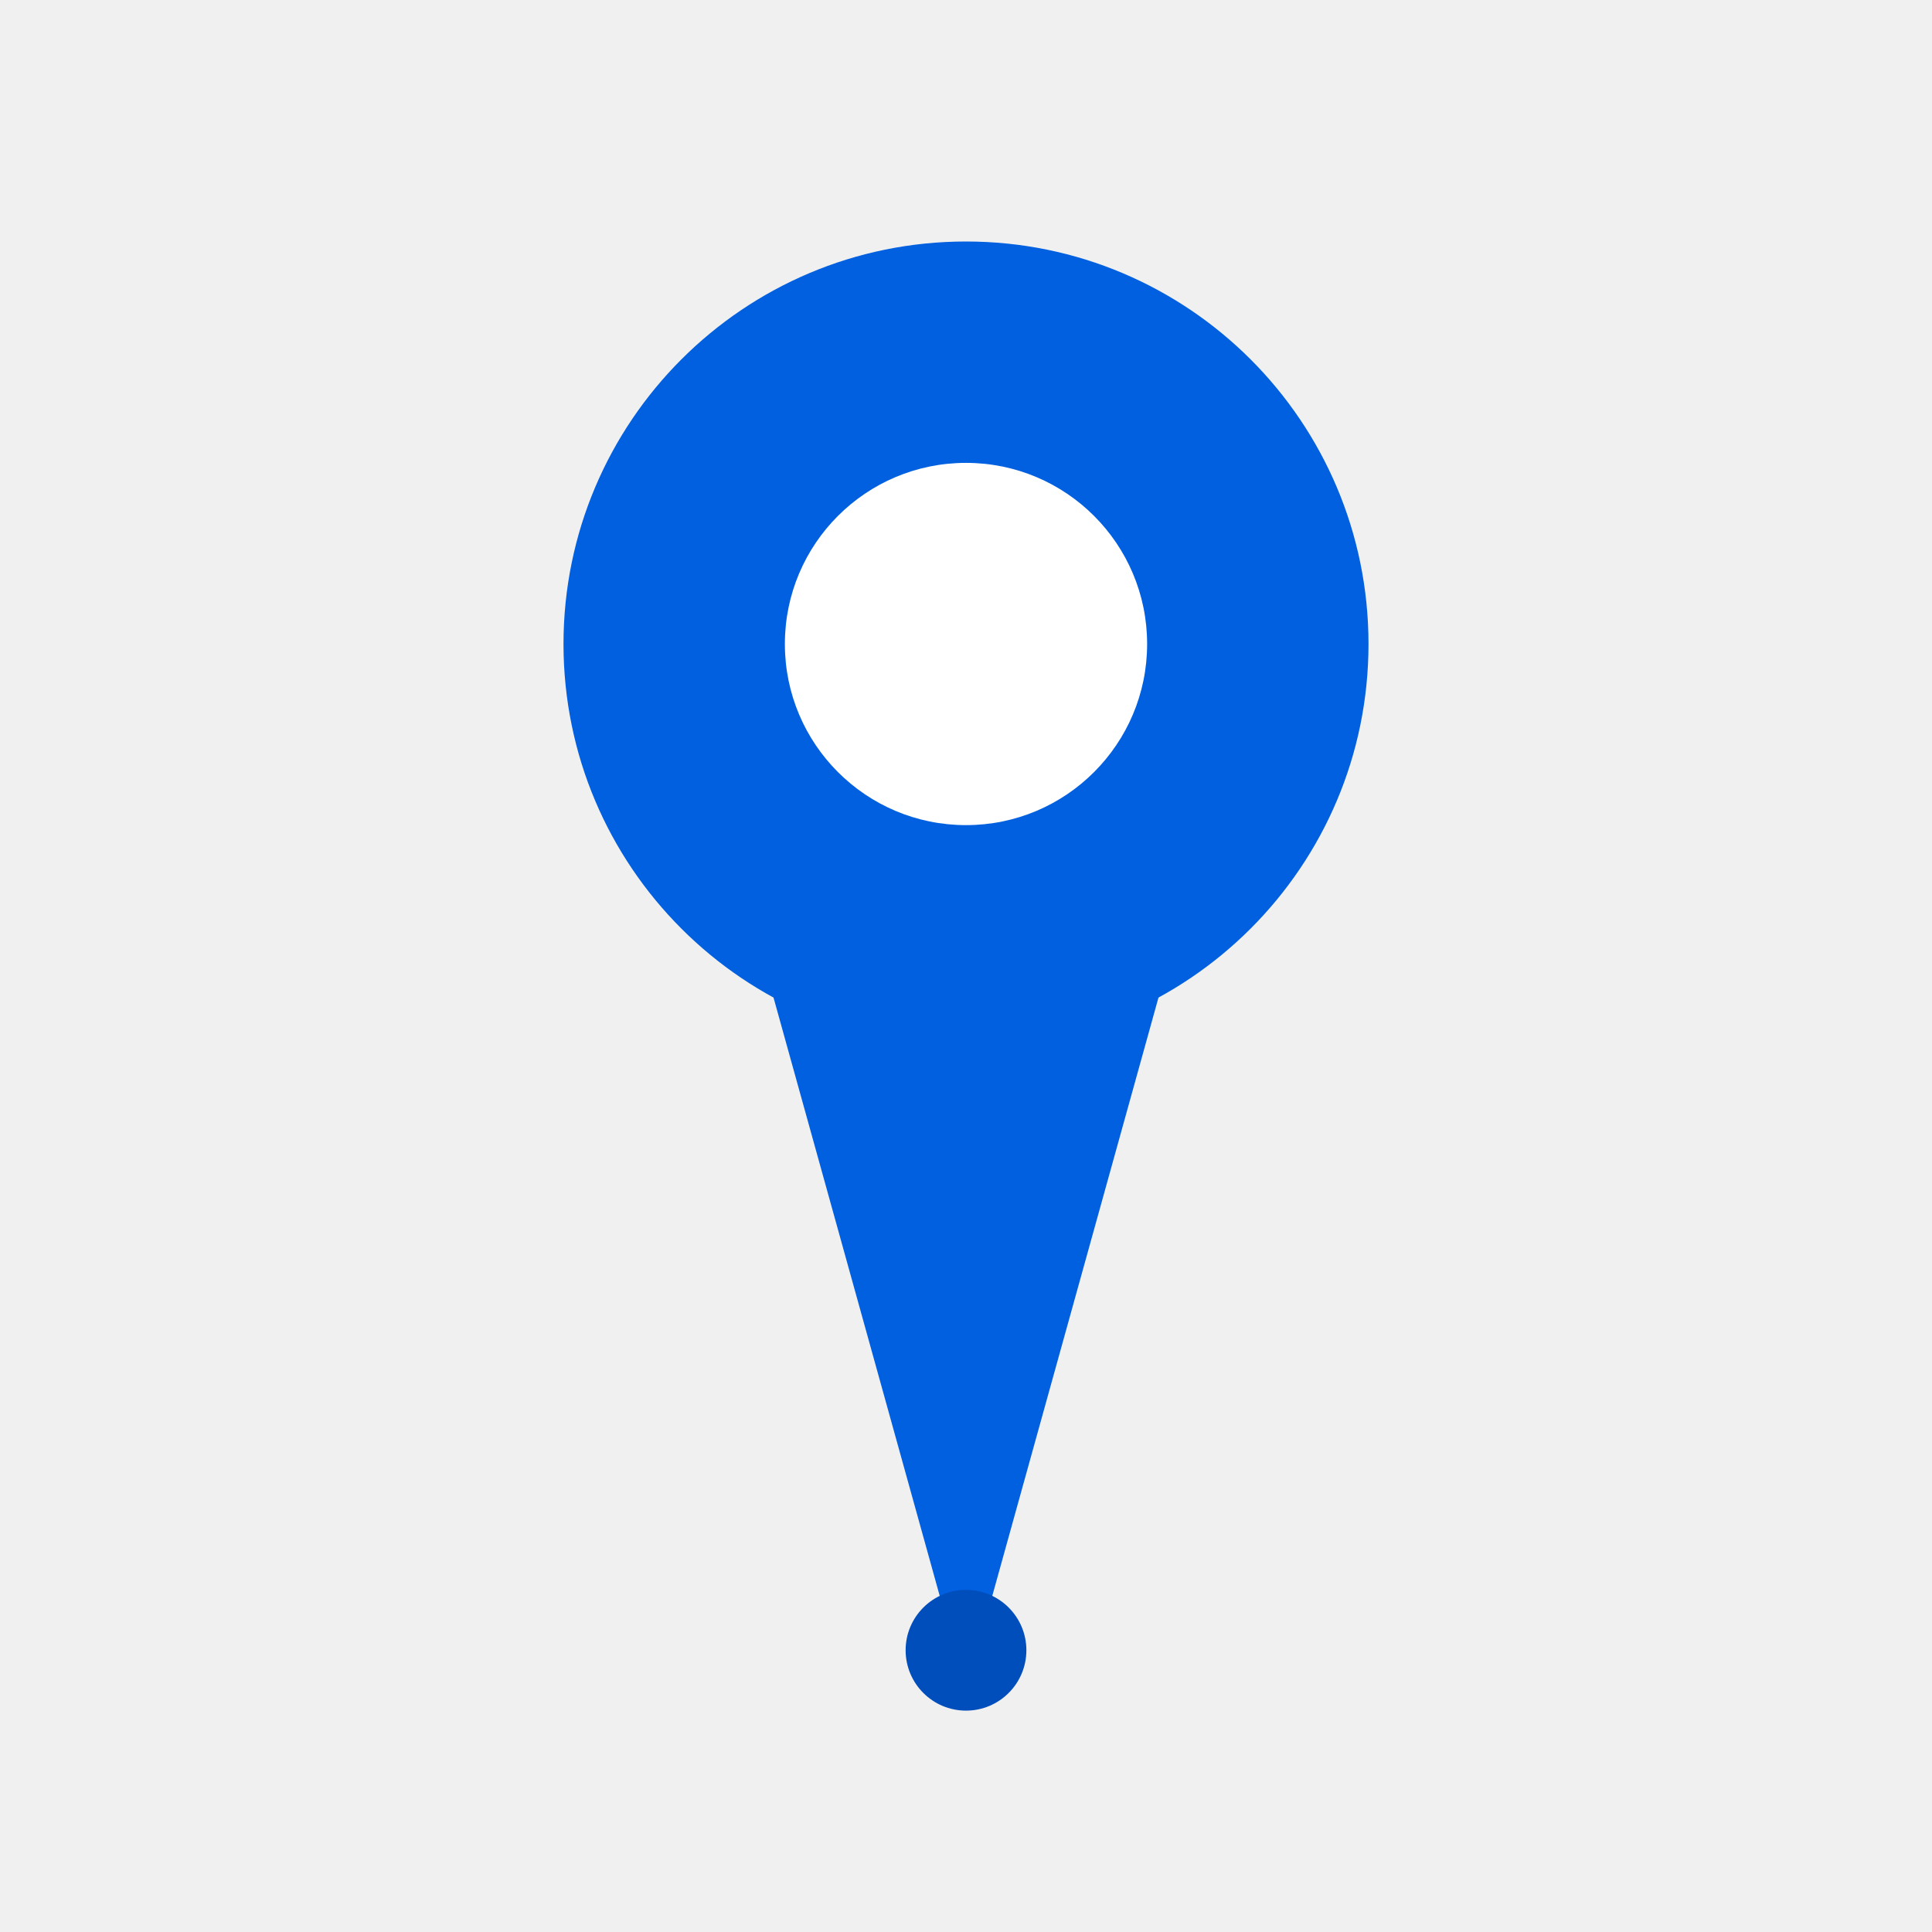
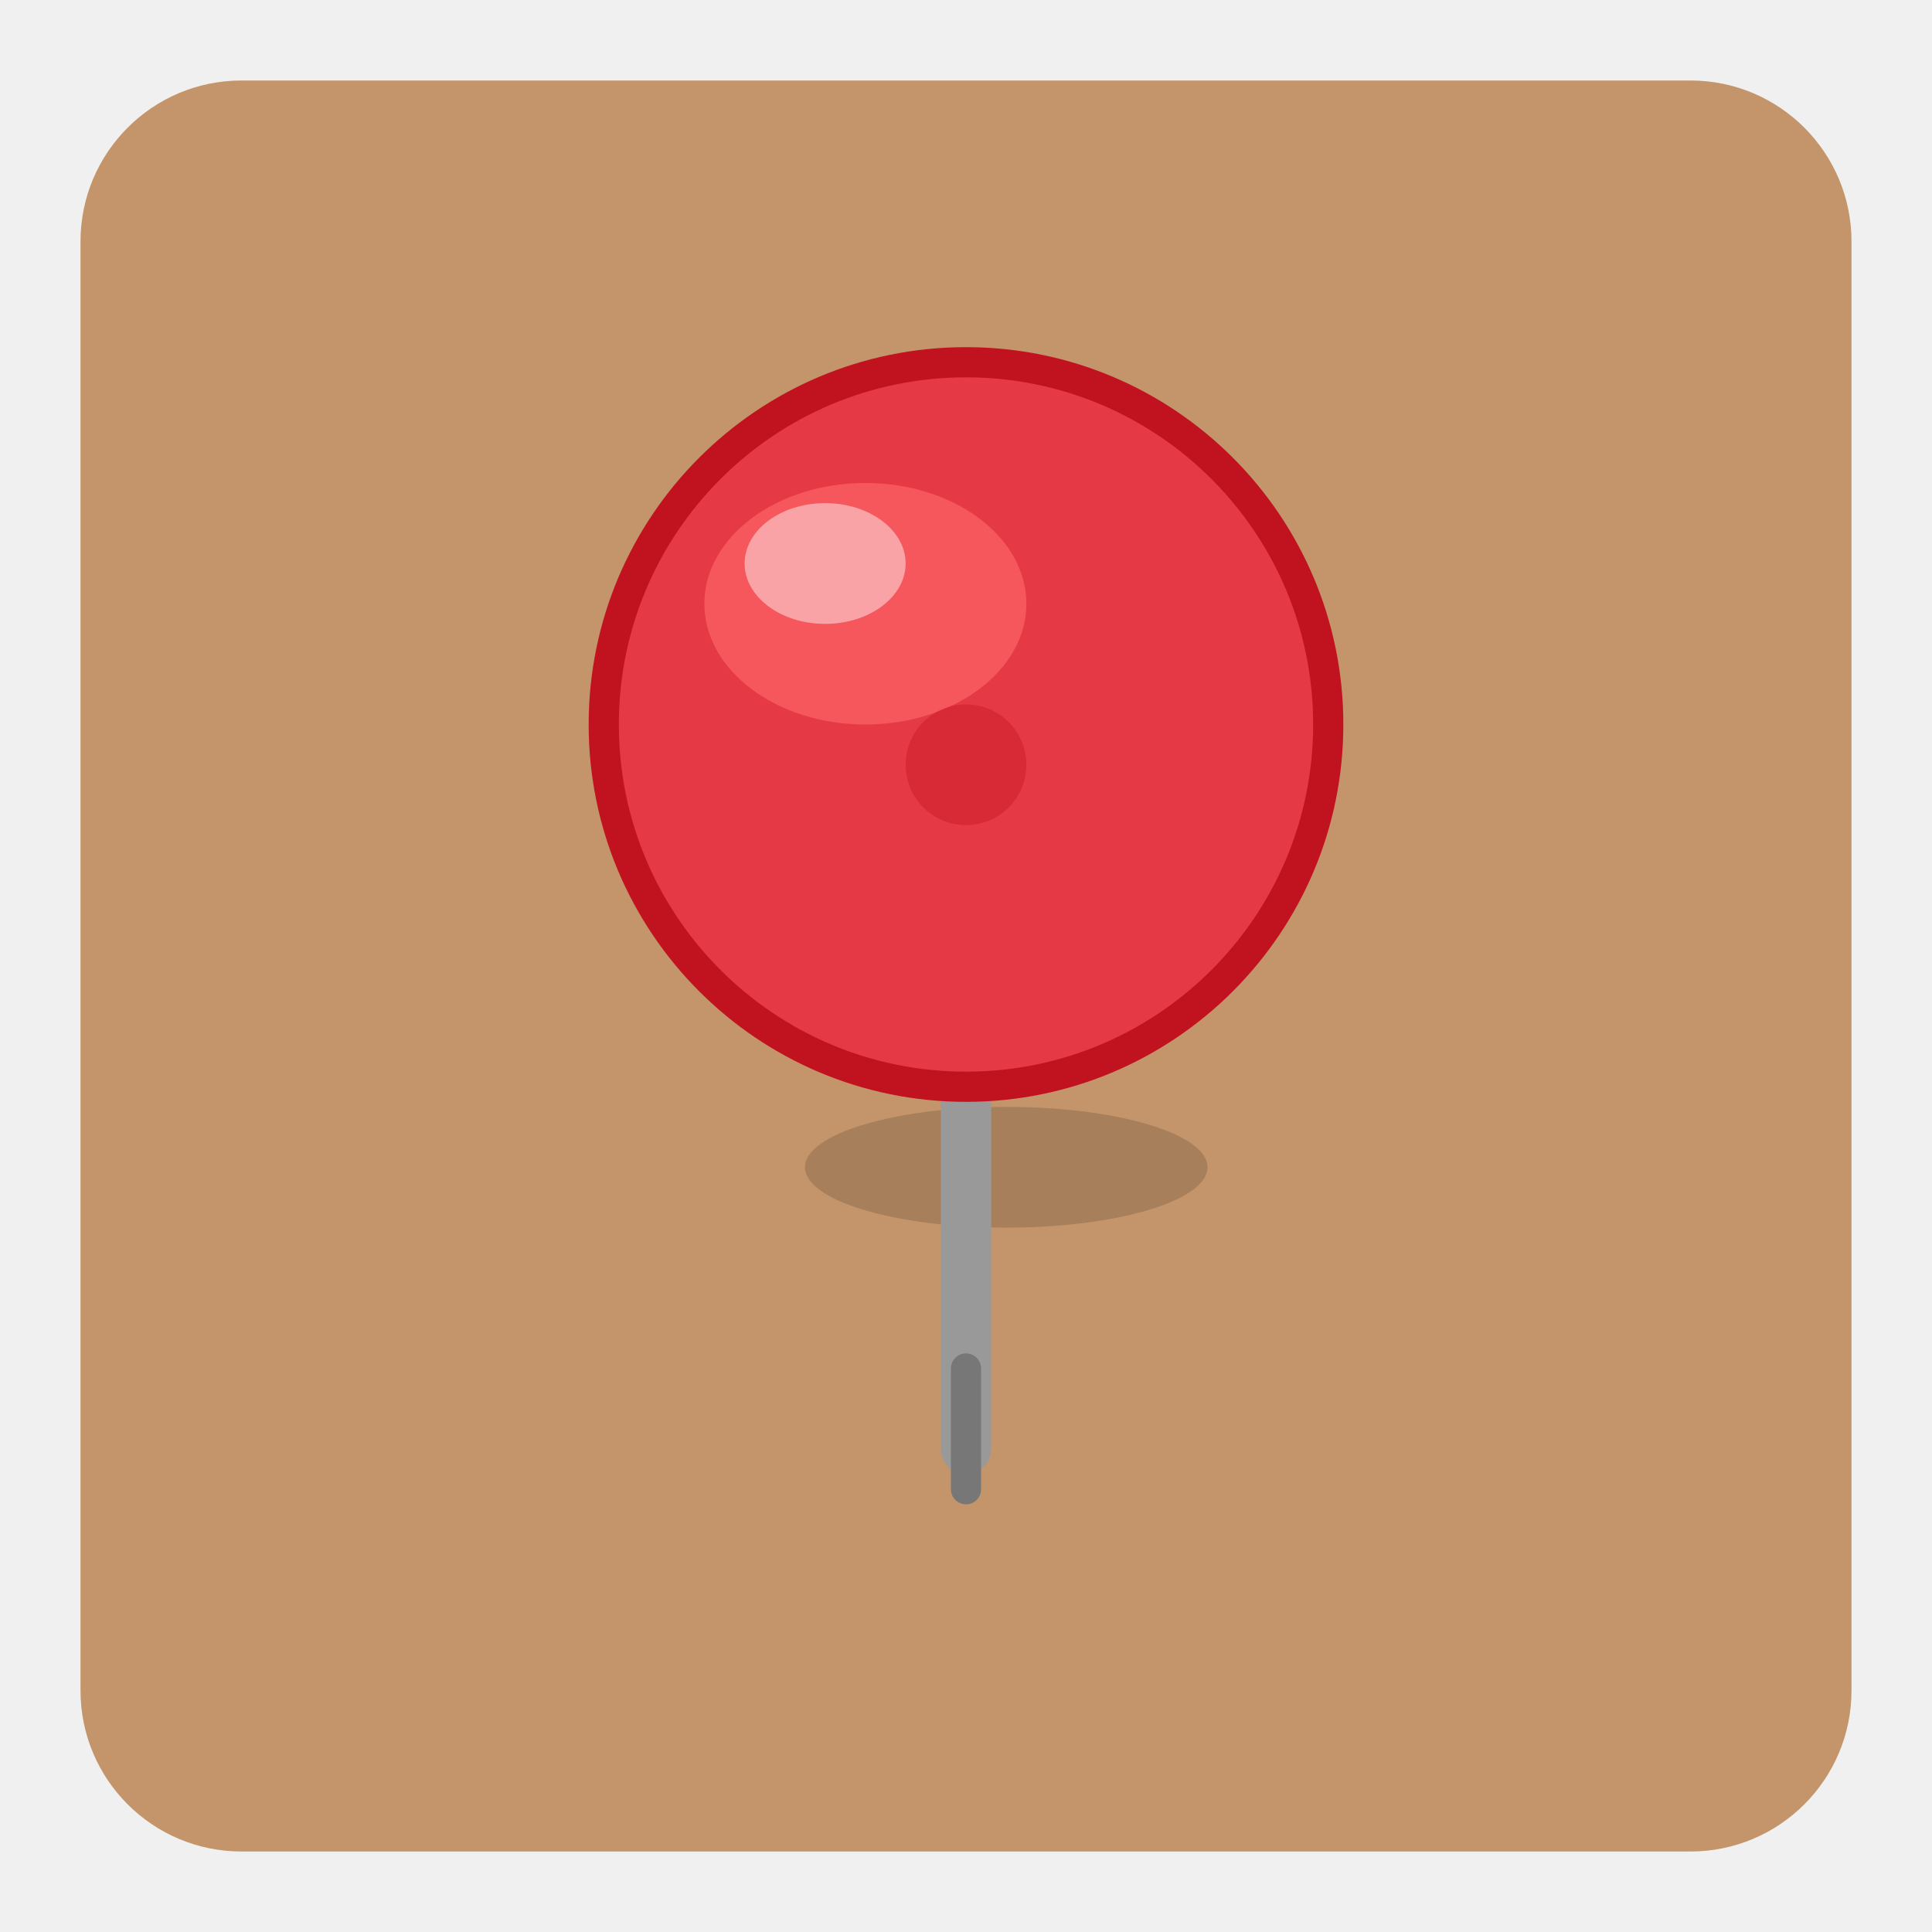
<svg xmlns="http://www.w3.org/2000/svg" viewBox="0 0 96 96">
-   <circle cx="48" cy="32" r="20" fill="#0060df" />
-   <circle cx="48" cy="32" r="9" fill="#fff" />
-   <polygon points="38,48 58,48 48,84" fill="#0060df" />
-   <circle cx="48" cy="82" r="3" fill="#004ebc" />
+   <rect x="4" y="4" width="88" height="88" rx="8" fill="#c4956a" />
+   <rect x="4" y="4" width="88" height="88" rx="8" fill="url(#cork)" opacity="0.4" />
+   <defs>
+     <filter id="cork">
+       <feTurbulence type="fractalNoise" baseFrequency="0.9" numOctaves="4" seed="2" />
+       <feColorMatrix type="saturate" values="0" />
+     </filter>
+   </defs>
+   <ellipse cx="50" cy="58" rx="10" ry="3" fill="rgba(0,0,0,0.15)" />
+   <line x1="48" y1="48" x2="48" y2="72" stroke="#999" stroke-width="2.5" stroke-linecap="round" />
+   <line x1="48" y1="68" x2="48" y2="74" stroke="#777" stroke-width="1.5" stroke-linecap="round" />
+   <circle cx="48" cy="36" r="18" fill="#e63946" />
+   <ellipse cx="43" cy="30" rx="8" ry="6" fill="#ff6b6b" opacity="0.6" />
+   <ellipse cx="41" cy="28" rx="4" ry="3" fill="#fff" opacity="0.45" />
+   <circle cx="48" cy="36" r="18" fill="none" stroke="#c1121f" stroke-width="1.5" />
+   <circle cx="48" cy="38" r="3" fill="#c1121f" opacity="0.4" />
</svg>
